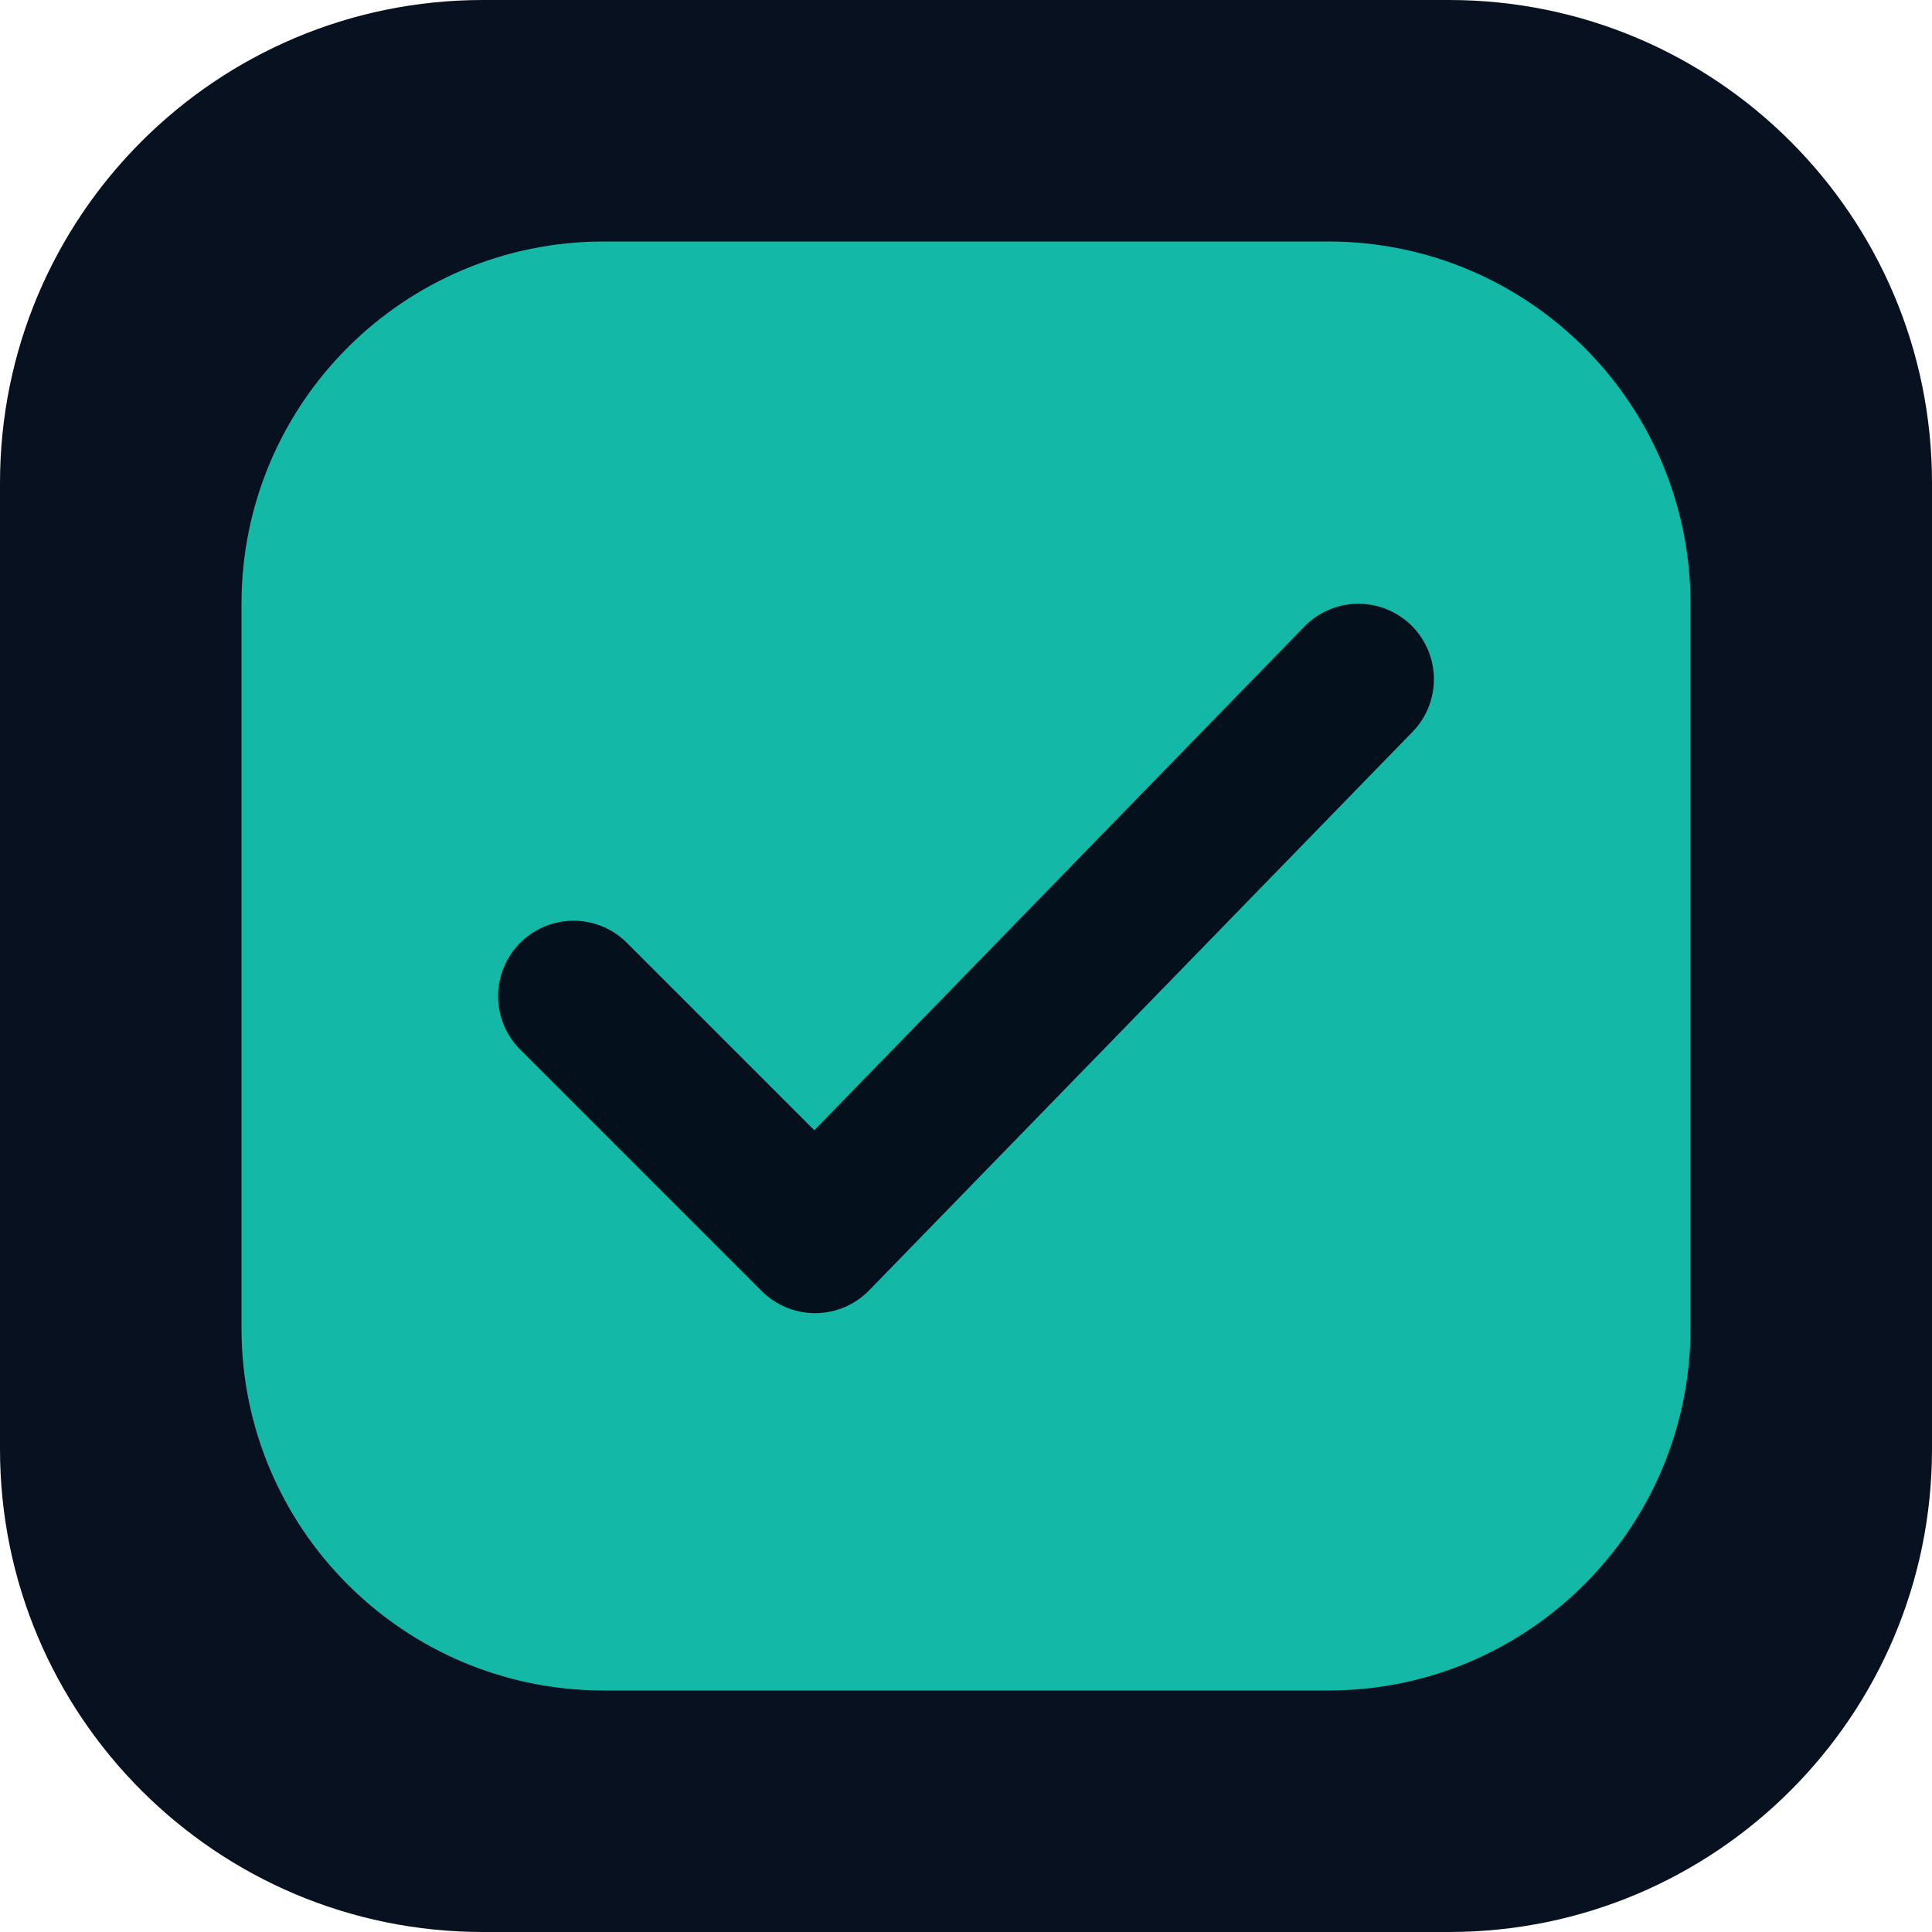
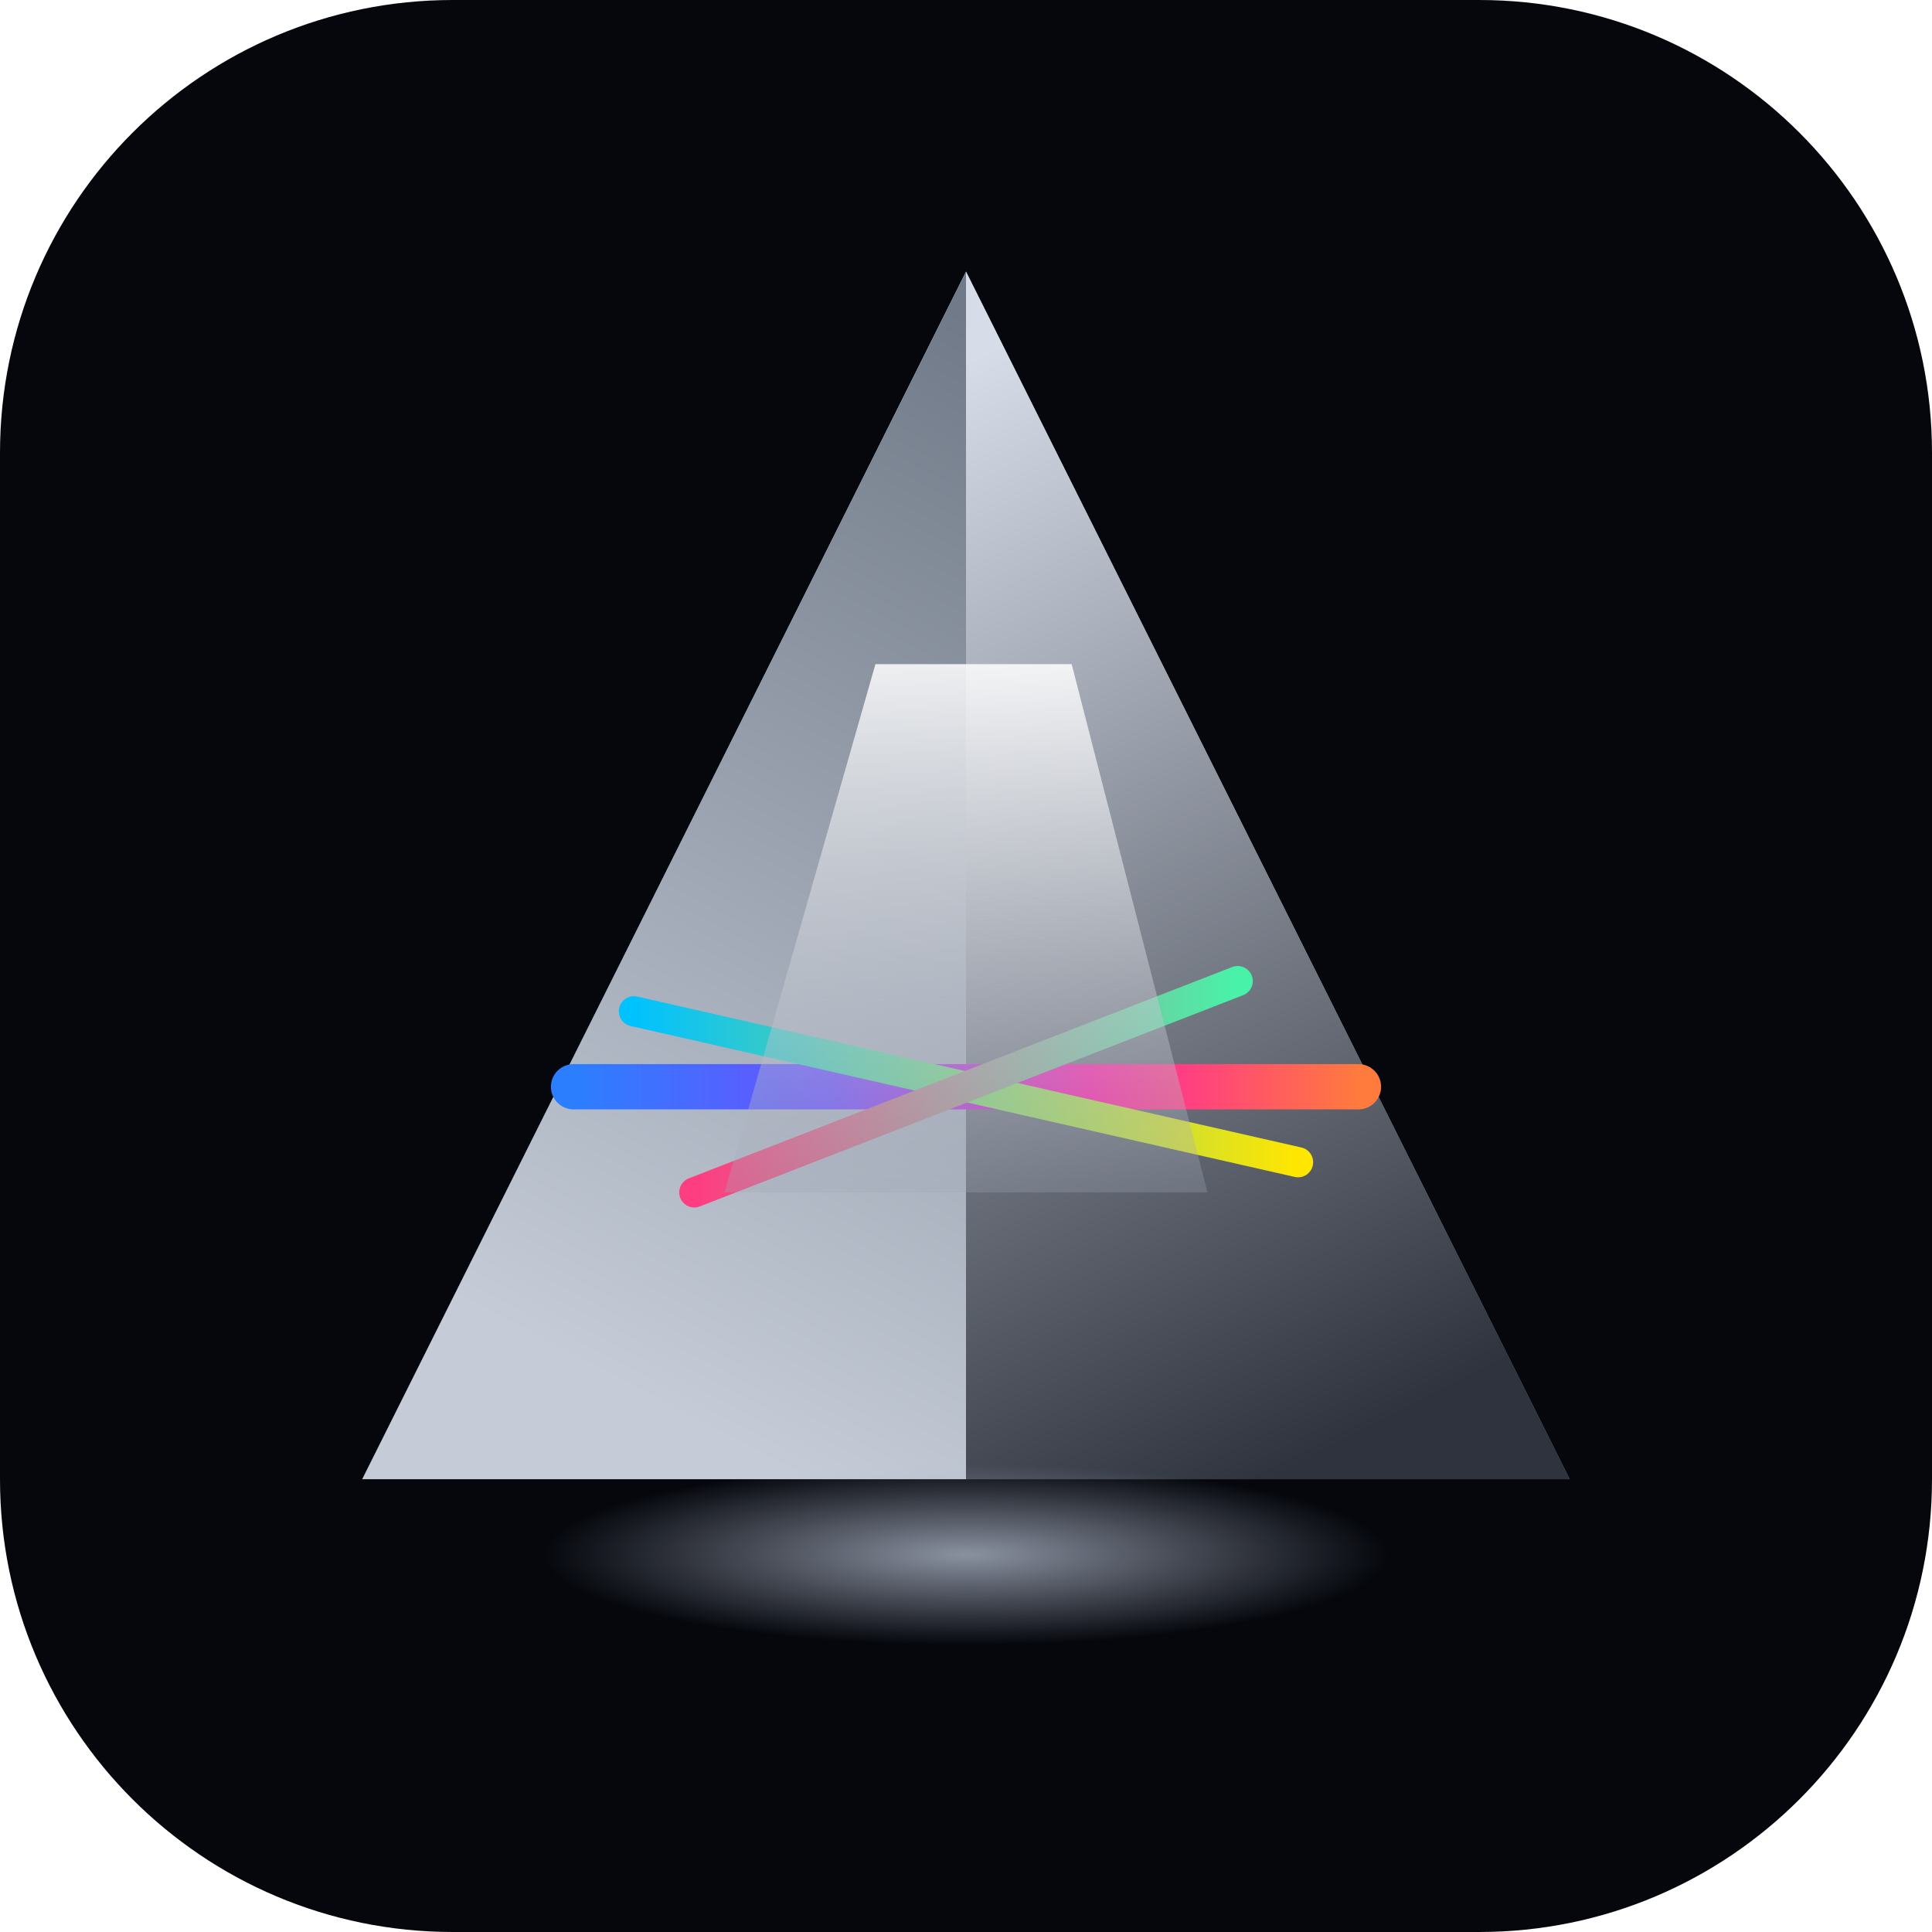
<svg xmlns="http://www.w3.org/2000/svg" width="128" height="128" viewBox="0 0 128 128" fill="none">
-   <rect width="128" height="128" rx="32" fill="#07111F" />
-   <rect x="16" y="16" width="96" height="96" rx="24" fill="#14B8A6" />
-   <path d="M38 66L54 82L90 45" stroke="#04111D" stroke-width="10" stroke-linecap="round" stroke-linejoin="round" />
+   <rect width="128" height="128" rx="30" fill="#05070D" />
+   <path d="M64 18L104 98H24L64 18Z" fill="url(#prismBody)" />
+   <path d="M64 18L104 98H64V18Z" fill="url(#prismRight)" />
+   <path d="M64 18L64 98H24L64 18Z" fill="url(#prismLeft)" />
+   <path d="M38 72L90 72" stroke="url(#beam)" stroke-width="3" stroke-linecap="round" />
+   <path d="M42 67L86 77" stroke="url(#beam2)" stroke-width="2" stroke-linecap="round" />
+   <path d="M46 79L82 65" stroke="url(#beam3)" stroke-width="2" stroke-linecap="round" />
+   <path d="M58 44L71 44L80 79H48L58 44Z" fill="url(#innerGlow)" fill-opacity="0.9" />
+   <ellipse cx="64" cy="103" rx="28" ry="6" fill="url(#shadow)" fill-opacity="0.8" />
+   <defs>
+     <linearGradient id="prismBody" x1="64" y1="18" x2="64" y2="98" gradientUnits="userSpaceOnUse">
+       <stop stop-color="#E7EBF4" />
+       <stop offset="0.45" stop-color="#A7B0C2" />
+       <stop offset="1" stop-color="#5F6876" />
+     </linearGradient>
+     <linearGradient id="prismRight" x1="64" y1="24" x2="98" y2="91" gradientUnits="userSpaceOnUse">
+       <stop stop-color="#D7DDE8" />
+       <stop offset="1" stop-color="#2E333E" />
+     </linearGradient>
+     <linearGradient id="prismLeft" x1="30" y1="86" x2="64" y2="21" gradientUnits="userSpaceOnUse">
+       <stop stop-color="#C5CCD8" />
+       <stop offset="1" stop-color="#717A88" />
+     </linearGradient>
+     <linearGradient id="innerGlow" x1="64" y1="44" x2="64" y2="79" gradientUnits="userSpaceOnUse">
+       <stop stop-color="#FFFFFF" stop-opacity="0.95" />
+       <stop offset="1" stop-color="#A0A7B5" stop-opacity="0.32" />
+     </linearGradient>
+     <linearGradient id="beam" x1="38" y1="72.5" x2="90" y2="72.5" gradientUnits="userSpaceOnUse">
+       <stop stop-color="#2B7FFF" />
+       <stop offset="0.33" stop-color="#6D50FF" />
+       <stop offset="0.66" stop-color="#FF1FA7" />
+       <stop offset="1" stop-color="#FF7A3D" />
+     </linearGradient>
+     <linearGradient id="beam2" x1="42" y1="72" x2="86" y2="72" gradientUnits="userSpaceOnUse">
+       <stop stop-color="#00C2FF" />
+       <stop offset="1" stop-color="#FFE600" />
+     </linearGradient>
+     <linearGradient id="beam3" x1="46" y1="72" x2="82" y2="72" gradientUnits="userSpaceOnUse">
+       <stop stop-color="#FF3D81" />
+       <stop offset="1" stop-color="#49F2A9" />
+     </linearGradient>
+     <radialGradient id="shadow" cx="0" cy="0" r="1" gradientUnits="userSpaceOnUse" gradientTransform="translate(64 103) rotate(90) scale(6 28)">
+       <stop stop-color="#ABB4C5" />
+       <stop offset="1" stop-color="#ABB4C5" stop-opacity="0" />
+     </radialGradient>
+   </defs>
</svg>
